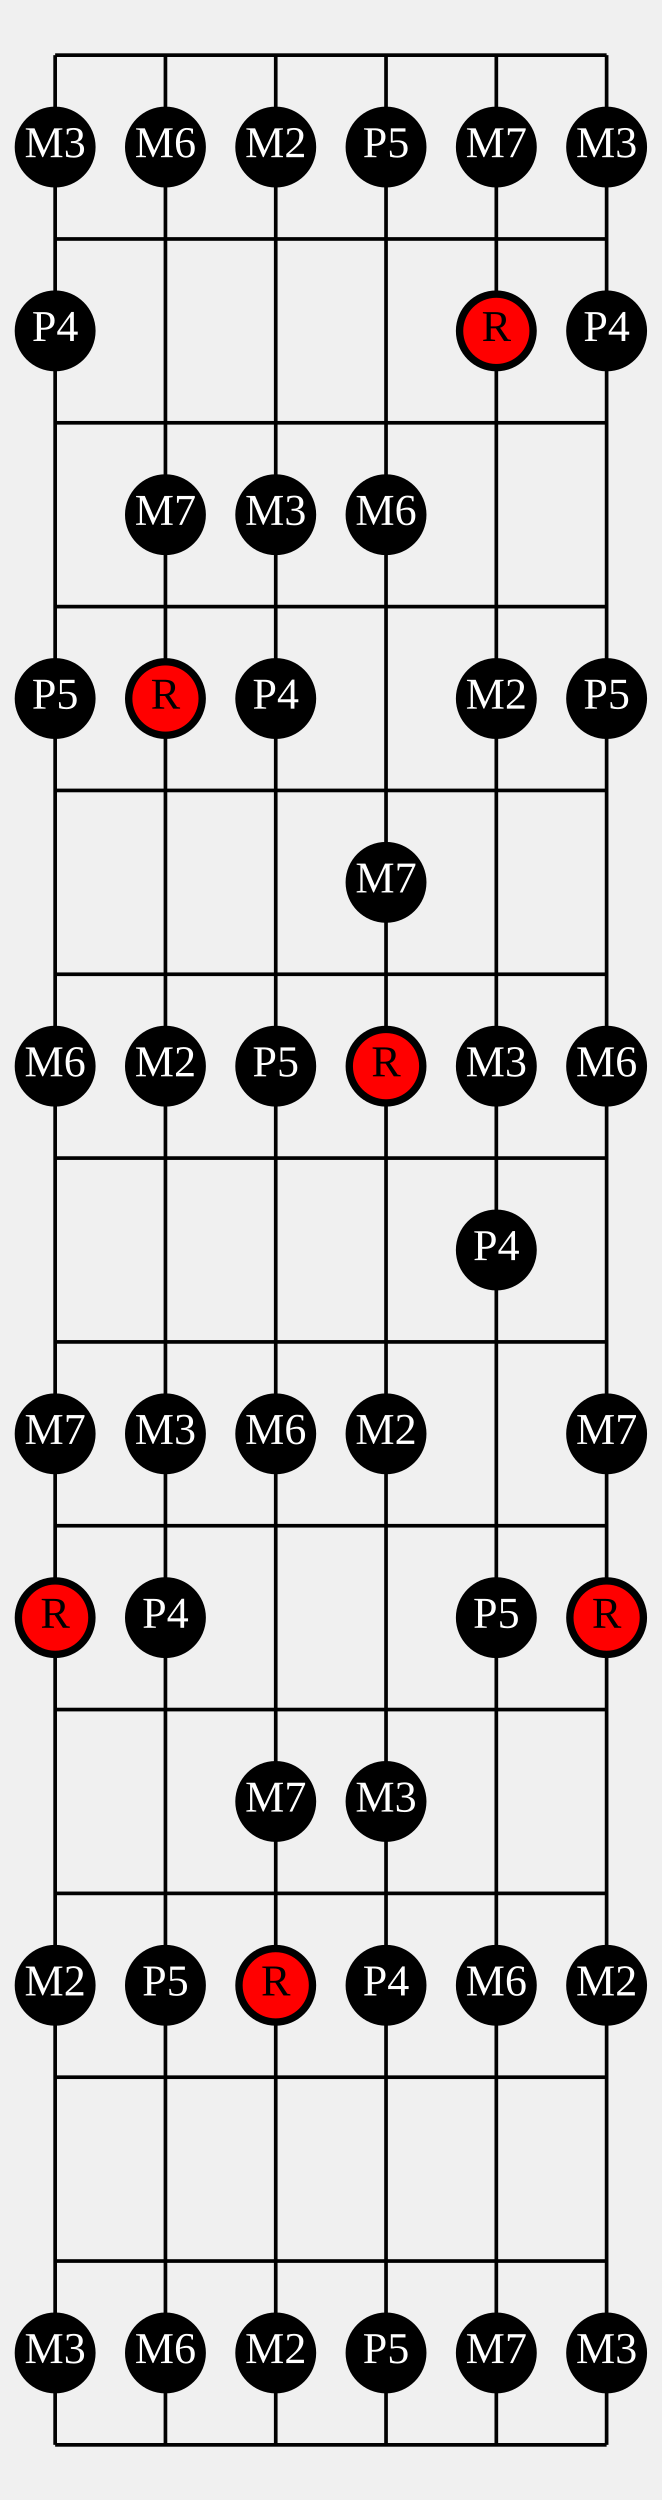
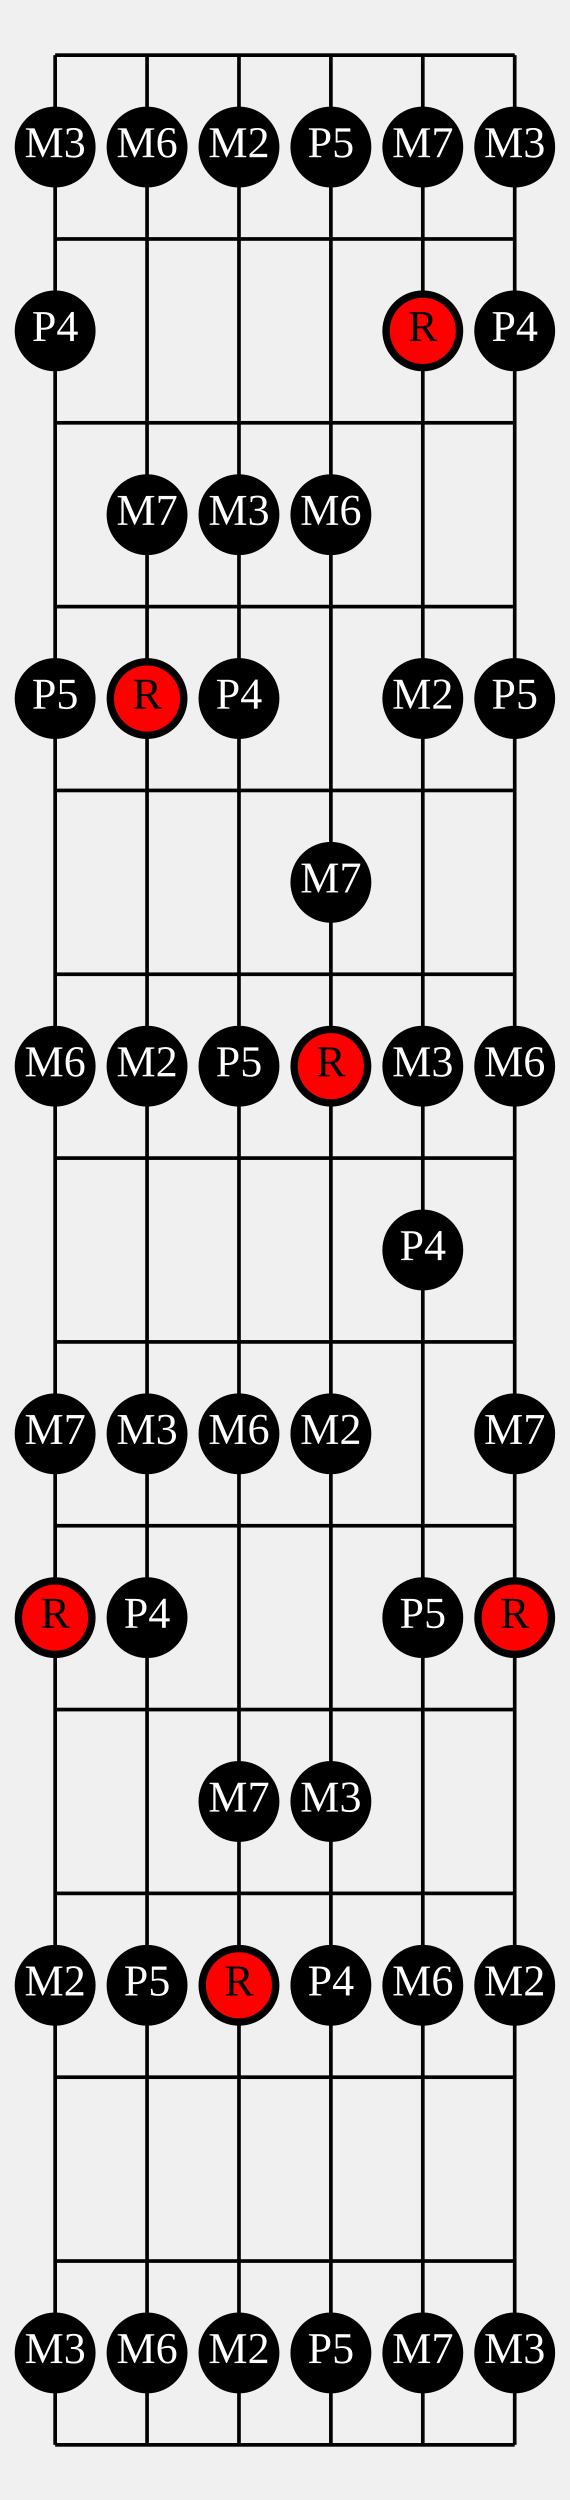
- <svg xmlns="http://www.w3.org/2000/svg" width="180.0" height="680" viewBox="0 0 180.0 680">
+ <svg xmlns="http://www.w3.org/2000/svg" width="155" height="680" viewBox="0 0 155 680">
  <defs>
</defs>
-   <path d="M15.0,15 L15.0,665" stroke="black" />
-   <path d="M45.0,15 L45.0,665" stroke="black" />
-   <path d="M75.0,15 L75.0,665" stroke="black" />
-   <path d="M105.0,15 L105.0,665" stroke="black" />
-   <path d="M135.0,15 L135.0,665" stroke="black" />
-   <path d="M165.0,15 L165.0,665" stroke="black" />
-   <path d="M15.0,15 L165.0,15" stroke="black" />
-   <path d="M15.0,65 L165.0,65" stroke="black" />
-   <path d="M15.0,115 L165.0,115" stroke="black" />
-   <path d="M15.0,165 L165.0,165" stroke="black" />
-   <path d="M15.0,215 L165.0,215" stroke="black" />
-   <path d="M15.0,265 L165.0,265" stroke="black" />
-   <path d="M15.0,315 L165.0,315" stroke="black" />
-   <path d="M15.0,365 L165.0,365" stroke="black" />
-   <path d="M15.0,415 L165.0,415" stroke="black" />
-   <path d="M15.0,465 L165.0,465" stroke="black" />
-   <path d="M15.0,515 L165.0,515" stroke="black" />
-   <path d="M15.0,565 L165.0,565" stroke="black" />
-   <path d="M15.0,615 L165.0,615" stroke="black" />
-   <path d="M15.0,665 L165.0,665" stroke="black" />
-   <circle cx="15.0" cy="40.0" r="10" fill="black" stroke-width="2" stroke="black" />
-   <text x="15.0" y="40.0" font-size="12" fill="white" text-anchor="middle" dominant-baseline="middle">M3</text>
-   <circle cx="45.0" cy="40.0" r="10" fill="black" stroke-width="2" stroke="black" />
-   <text x="45.0" y="40.0" font-size="12" fill="white" text-anchor="middle" dominant-baseline="middle">M6</text>
-   <circle cx="75.0" cy="40.0" r="10" fill="black" stroke-width="2" stroke="black" />
-   <text x="75.0" y="40.0" font-size="12" fill="white" text-anchor="middle" dominant-baseline="middle">M2</text>
-   <circle cx="105.0" cy="40.0" r="10" fill="black" stroke-width="2" stroke="black" />
-   <text x="105.0" y="40.0" font-size="12" fill="white" text-anchor="middle" dominant-baseline="middle">P5</text>
-   <circle cx="135.0" cy="40.0" r="10" fill="black" stroke-width="2" stroke="black" />
-   <text x="135.0" y="40.0" font-size="12" fill="white" text-anchor="middle" dominant-baseline="middle">M7</text>
-   <circle cx="165.0" cy="40.0" r="10" fill="black" stroke-width="2" stroke="black" />
-   <text x="165.0" y="40.0" font-size="12" fill="white" text-anchor="middle" dominant-baseline="middle">M3</text>
-   <circle cx="15.0" cy="90.0" r="10" fill="black" stroke-width="2" stroke="black" />
-   <text x="15.0" y="90.0" font-size="12" fill="white" text-anchor="middle" dominant-baseline="middle">P4</text>
-   <circle cx="135.0" cy="90.0" r="10" fill="red" stroke-width="2" stroke="black" />
-   <text x="135.0" y="90.0" font-size="12" fill="black" text-anchor="middle" dominant-baseline="middle">R</text>
-   <circle cx="165.0" cy="90.0" r="10" fill="black" stroke-width="2" stroke="black" />
-   <text x="165.0" y="90.0" font-size="12" fill="white" text-anchor="middle" dominant-baseline="middle">P4</text>
-   <circle cx="45.0" cy="140.0" r="10" fill="black" stroke-width="2" stroke="black" />
-   <text x="45.0" y="140.0" font-size="12" fill="white" text-anchor="middle" dominant-baseline="middle">M7</text>
-   <circle cx="75.0" cy="140.0" r="10" fill="black" stroke-width="2" stroke="black" />
-   <text x="75.0" y="140.0" font-size="12" fill="white" text-anchor="middle" dominant-baseline="middle">M3</text>
-   <circle cx="105.0" cy="140.0" r="10" fill="black" stroke-width="2" stroke="black" />
-   <text x="105.0" y="140.0" font-size="12" fill="white" text-anchor="middle" dominant-baseline="middle">M6</text>
-   <circle cx="15.0" cy="190.0" r="10" fill="black" stroke-width="2" stroke="black" />
-   <text x="15.0" y="190.0" font-size="12" fill="white" text-anchor="middle" dominant-baseline="middle">P5</text>
-   <circle cx="45.0" cy="190.0" r="10" fill="red" stroke-width="2" stroke="black" />
-   <text x="45.0" y="190.0" font-size="12" fill="black" text-anchor="middle" dominant-baseline="middle">R</text>
-   <circle cx="75.0" cy="190.0" r="10" fill="black" stroke-width="2" stroke="black" />
-   <text x="75.0" y="190.0" font-size="12" fill="white" text-anchor="middle" dominant-baseline="middle">P4</text>
-   <circle cx="135.0" cy="190.0" r="10" fill="black" stroke-width="2" stroke="black" />
-   <text x="135.0" y="190.0" font-size="12" fill="white" text-anchor="middle" dominant-baseline="middle">M2</text>
-   <circle cx="165.0" cy="190.0" r="10" fill="black" stroke-width="2" stroke="black" />
-   <text x="165.0" y="190.0" font-size="12" fill="white" text-anchor="middle" dominant-baseline="middle">P5</text>
-   <circle cx="105.0" cy="240.0" r="10" fill="black" stroke-width="2" stroke="black" />
-   <text x="105.0" y="240.0" font-size="12" fill="white" text-anchor="middle" dominant-baseline="middle">M7</text>
-   <circle cx="15.0" cy="290.0" r="10" fill="black" stroke-width="2" stroke="black" />
-   <text x="15.0" y="290.0" font-size="12" fill="white" text-anchor="middle" dominant-baseline="middle">M6</text>
-   <circle cx="45.0" cy="290.0" r="10" fill="black" stroke-width="2" stroke="black" />
-   <text x="45.0" y="290.0" font-size="12" fill="white" text-anchor="middle" dominant-baseline="middle">M2</text>
-   <circle cx="75.0" cy="290.0" r="10" fill="black" stroke-width="2" stroke="black" />
-   <text x="75.0" y="290.0" font-size="12" fill="white" text-anchor="middle" dominant-baseline="middle">P5</text>
-   <circle cx="105.0" cy="290.0" r="10" fill="red" stroke-width="2" stroke="black" />
-   <text x="105.0" y="290.0" font-size="12" fill="black" text-anchor="middle" dominant-baseline="middle">R</text>
-   <circle cx="135.0" cy="290.0" r="10" fill="black" stroke-width="2" stroke="black" />
-   <text x="135.0" y="290.0" font-size="12" fill="white" text-anchor="middle" dominant-baseline="middle">M3</text>
-   <circle cx="165.0" cy="290.0" r="10" fill="black" stroke-width="2" stroke="black" />
-   <text x="165.0" y="290.0" font-size="12" fill="white" text-anchor="middle" dominant-baseline="middle">M6</text>
-   <circle cx="135.0" cy="340.0" r="10" fill="black" stroke-width="2" stroke="black" />
-   <text x="135.0" y="340.0" font-size="12" fill="white" text-anchor="middle" dominant-baseline="middle">P4</text>
-   <circle cx="15.0" cy="390.0" r="10" fill="black" stroke-width="2" stroke="black" />
-   <text x="15.0" y="390.0" font-size="12" fill="white" text-anchor="middle" dominant-baseline="middle">M7</text>
-   <circle cx="45.0" cy="390.0" r="10" fill="black" stroke-width="2" stroke="black" />
-   <text x="45.0" y="390.0" font-size="12" fill="white" text-anchor="middle" dominant-baseline="middle">M3</text>
-   <circle cx="75.0" cy="390.0" r="10" fill="black" stroke-width="2" stroke="black" />
-   <text x="75.0" y="390.0" font-size="12" fill="white" text-anchor="middle" dominant-baseline="middle">M6</text>
-   <circle cx="105.0" cy="390.0" r="10" fill="black" stroke-width="2" stroke="black" />
-   <text x="105.0" y="390.0" font-size="12" fill="white" text-anchor="middle" dominant-baseline="middle">M2</text>
-   <circle cx="165.0" cy="390.0" r="10" fill="black" stroke-width="2" stroke="black" />
-   <text x="165.0" y="390.0" font-size="12" fill="white" text-anchor="middle" dominant-baseline="middle">M7</text>
-   <circle cx="15.0" cy="440.0" r="10" fill="red" stroke-width="2" stroke="black" />
-   <text x="15.0" y="440.0" font-size="12" fill="black" text-anchor="middle" dominant-baseline="middle">R</text>
-   <circle cx="45.0" cy="440.0" r="10" fill="black" stroke-width="2" stroke="black" />
-   <text x="45.0" y="440.0" font-size="12" fill="white" text-anchor="middle" dominant-baseline="middle">P4</text>
-   <circle cx="135.0" cy="440.0" r="10" fill="black" stroke-width="2" stroke="black" />
-   <text x="135.0" y="440.0" font-size="12" fill="white" text-anchor="middle" dominant-baseline="middle">P5</text>
-   <circle cx="165.0" cy="440.0" r="10" fill="red" stroke-width="2" stroke="black" />
-   <text x="165.0" y="440.0" font-size="12" fill="black" text-anchor="middle" dominant-baseline="middle">R</text>
-   <circle cx="75.0" cy="490.0" r="10" fill="black" stroke-width="2" stroke="black" />
-   <text x="75.0" y="490.0" font-size="12" fill="white" text-anchor="middle" dominant-baseline="middle">M7</text>
-   <circle cx="105.0" cy="490.0" r="10" fill="black" stroke-width="2" stroke="black" />
-   <text x="105.0" y="490.0" font-size="12" fill="white" text-anchor="middle" dominant-baseline="middle">M3</text>
-   <circle cx="15.0" cy="540.0" r="10" fill="black" stroke-width="2" stroke="black" />
-   <text x="15.0" y="540.0" font-size="12" fill="white" text-anchor="middle" dominant-baseline="middle">M2</text>
-   <circle cx="45.0" cy="540.0" r="10" fill="black" stroke-width="2" stroke="black" />
-   <text x="45.0" y="540.0" font-size="12" fill="white" text-anchor="middle" dominant-baseline="middle">P5</text>
-   <circle cx="75.0" cy="540.0" r="10" fill="red" stroke-width="2" stroke="black" />
-   <text x="75.0" y="540.0" font-size="12" fill="black" text-anchor="middle" dominant-baseline="middle">R</text>
-   <circle cx="105.0" cy="540.0" r="10" fill="black" stroke-width="2" stroke="black" />
-   <text x="105.0" y="540.0" font-size="12" fill="white" text-anchor="middle" dominant-baseline="middle">P4</text>
-   <circle cx="135.0" cy="540.0" r="10" fill="black" stroke-width="2" stroke="black" />
-   <text x="135.0" y="540.0" font-size="12" fill="white" text-anchor="middle" dominant-baseline="middle">M6</text>
-   <circle cx="165.0" cy="540.0" r="10" fill="black" stroke-width="2" stroke="black" />
-   <text x="165.0" y="540.0" font-size="12" fill="white" text-anchor="middle" dominant-baseline="middle">M2</text>
-   <circle cx="15.0" cy="640.0" r="10" fill="black" stroke-width="2" stroke="black" />
-   <text x="15.0" y="640.0" font-size="12" fill="white" text-anchor="middle" dominant-baseline="middle">M3</text>
-   <circle cx="45.0" cy="640.0" r="10" fill="black" stroke-width="2" stroke="black" />
-   <text x="45.0" y="640.0" font-size="12" fill="white" text-anchor="middle" dominant-baseline="middle">M6</text>
-   <circle cx="75.0" cy="640.0" r="10" fill="black" stroke-width="2" stroke="black" />
-   <text x="75.0" y="640.0" font-size="12" fill="white" text-anchor="middle" dominant-baseline="middle">M2</text>
-   <circle cx="105.0" cy="640.0" r="10" fill="black" stroke-width="2" stroke="black" />
-   <text x="105.0" y="640.0" font-size="12" fill="white" text-anchor="middle" dominant-baseline="middle">P5</text>
-   <circle cx="135.0" cy="640.0" r="10" fill="black" stroke-width="2" stroke="black" />
-   <text x="135.0" y="640.0" font-size="12" fill="white" text-anchor="middle" dominant-baseline="middle">M7</text>
-   <circle cx="165.0" cy="640.0" r="10" fill="black" stroke-width="2" stroke="black" />
-   <text x="165.0" y="640.0" font-size="12" fill="white" text-anchor="middle" dominant-baseline="middle">M3</text>
+   <path d="M15,15 L15,665" stroke="black" />
+   <path d="M40,15 L40,665" stroke="black" />
+   <path d="M65,15 L65,665" stroke="black" />
+   <path d="M90,15 L90,665" stroke="black" />
+   <path d="M115,15 L115,665" stroke="black" />
+   <path d="M140,15 L140,665" stroke="black" />
+   <path d="M15,15 L140,15" stroke="black" />
+   <path d="M15,65 L140,65" stroke="black" />
+   <path d="M15,115 L140,115" stroke="black" />
+   <path d="M15,165 L140,165" stroke="black" />
+   <path d="M15,215 L140,215" stroke="black" />
+   <path d="M15,265 L140,265" stroke="black" />
+   <path d="M15,315 L140,315" stroke="black" />
+   <path d="M15,365 L140,365" stroke="black" />
+   <path d="M15,415 L140,415" stroke="black" />
+   <path d="M15,465 L140,465" stroke="black" />
+   <path d="M15,515 L140,515" stroke="black" />
+   <path d="M15,565 L140,565" stroke="black" />
+   <path d="M15,615 L140,615" stroke="black" />
+   <path d="M15,665 L140,665" stroke="black" />
+   <circle cx="15" cy="40.0" r="10" fill="black" stroke-width="2" stroke="black" />
+   <text x="15" y="40.0" font-size="12" fill="white" text-anchor="middle" dominant-baseline="middle">M3</text>
+   <circle cx="40" cy="40.0" r="10" fill="black" stroke-width="2" stroke="black" />
+   <text x="40" y="40.0" font-size="12" fill="white" text-anchor="middle" dominant-baseline="middle">M6</text>
+   <circle cx="65" cy="40.0" r="10" fill="black" stroke-width="2" stroke="black" />
+   <text x="65" y="40.0" font-size="12" fill="white" text-anchor="middle" dominant-baseline="middle">M2</text>
+   <circle cx="90" cy="40.0" r="10" fill="black" stroke-width="2" stroke="black" />
+   <text x="90" y="40.0" font-size="12" fill="white" text-anchor="middle" dominant-baseline="middle">P5</text>
+   <circle cx="115" cy="40.0" r="10" fill="black" stroke-width="2" stroke="black" />
+   <text x="115" y="40.0" font-size="12" fill="white" text-anchor="middle" dominant-baseline="middle">M7</text>
+   <circle cx="140" cy="40.0" r="10" fill="black" stroke-width="2" stroke="black" />
+   <text x="140" y="40.0" font-size="12" fill="white" text-anchor="middle" dominant-baseline="middle">M3</text>
+   <circle cx="15" cy="90.0" r="10" fill="black" stroke-width="2" stroke="black" />
+   <text x="15" y="90.0" font-size="12" fill="white" text-anchor="middle" dominant-baseline="middle">P4</text>
+   <circle cx="115" cy="90.0" r="10" fill="red" stroke-width="2" stroke="black" />
+   <text x="115" y="90.0" font-size="12" fill="black" text-anchor="middle" dominant-baseline="middle">R</text>
+   <circle cx="140" cy="90.0" r="10" fill="black" stroke-width="2" stroke="black" />
+   <text x="140" y="90.0" font-size="12" fill="white" text-anchor="middle" dominant-baseline="middle">P4</text>
+   <circle cx="40" cy="140.0" r="10" fill="black" stroke-width="2" stroke="black" />
+   <text x="40" y="140.0" font-size="12" fill="white" text-anchor="middle" dominant-baseline="middle">M7</text>
+   <circle cx="65" cy="140.0" r="10" fill="black" stroke-width="2" stroke="black" />
+   <text x="65" y="140.0" font-size="12" fill="white" text-anchor="middle" dominant-baseline="middle">M3</text>
+   <circle cx="90" cy="140.0" r="10" fill="black" stroke-width="2" stroke="black" />
+   <text x="90" y="140.0" font-size="12" fill="white" text-anchor="middle" dominant-baseline="middle">M6</text>
+   <circle cx="15" cy="190.0" r="10" fill="black" stroke-width="2" stroke="black" />
+   <text x="15" y="190.0" font-size="12" fill="white" text-anchor="middle" dominant-baseline="middle">P5</text>
+   <circle cx="40" cy="190.0" r="10" fill="red" stroke-width="2" stroke="black" />
+   <text x="40" y="190.0" font-size="12" fill="black" text-anchor="middle" dominant-baseline="middle">R</text>
+   <circle cx="65" cy="190.0" r="10" fill="black" stroke-width="2" stroke="black" />
+   <text x="65" y="190.0" font-size="12" fill="white" text-anchor="middle" dominant-baseline="middle">P4</text>
+   <circle cx="115" cy="190.0" r="10" fill="black" stroke-width="2" stroke="black" />
+   <text x="115" y="190.0" font-size="12" fill="white" text-anchor="middle" dominant-baseline="middle">M2</text>
+   <circle cx="140" cy="190.0" r="10" fill="black" stroke-width="2" stroke="black" />
+   <text x="140" y="190.0" font-size="12" fill="white" text-anchor="middle" dominant-baseline="middle">P5</text>
+   <circle cx="90" cy="240.0" r="10" fill="black" stroke-width="2" stroke="black" />
+   <text x="90" y="240.0" font-size="12" fill="white" text-anchor="middle" dominant-baseline="middle">M7</text>
+   <circle cx="15" cy="290.0" r="10" fill="black" stroke-width="2" stroke="black" />
+   <text x="15" y="290.0" font-size="12" fill="white" text-anchor="middle" dominant-baseline="middle">M6</text>
+   <circle cx="40" cy="290.0" r="10" fill="black" stroke-width="2" stroke="black" />
+   <text x="40" y="290.0" font-size="12" fill="white" text-anchor="middle" dominant-baseline="middle">M2</text>
+   <circle cx="65" cy="290.0" r="10" fill="black" stroke-width="2" stroke="black" />
+   <text x="65" y="290.0" font-size="12" fill="white" text-anchor="middle" dominant-baseline="middle">P5</text>
+   <circle cx="90" cy="290.0" r="10" fill="red" stroke-width="2" stroke="black" />
+   <text x="90" y="290.0" font-size="12" fill="black" text-anchor="middle" dominant-baseline="middle">R</text>
+   <circle cx="115" cy="290.0" r="10" fill="black" stroke-width="2" stroke="black" />
+   <text x="115" y="290.0" font-size="12" fill="white" text-anchor="middle" dominant-baseline="middle">M3</text>
+   <circle cx="140" cy="290.0" r="10" fill="black" stroke-width="2" stroke="black" />
+   <text x="140" y="290.0" font-size="12" fill="white" text-anchor="middle" dominant-baseline="middle">M6</text>
+   <circle cx="115" cy="340.0" r="10" fill="black" stroke-width="2" stroke="black" />
+   <text x="115" y="340.0" font-size="12" fill="white" text-anchor="middle" dominant-baseline="middle">P4</text>
+   <circle cx="15" cy="390.0" r="10" fill="black" stroke-width="2" stroke="black" />
+   <text x="15" y="390.0" font-size="12" fill="white" text-anchor="middle" dominant-baseline="middle">M7</text>
+   <circle cx="40" cy="390.0" r="10" fill="black" stroke-width="2" stroke="black" />
+   <text x="40" y="390.0" font-size="12" fill="white" text-anchor="middle" dominant-baseline="middle">M3</text>
+   <circle cx="65" cy="390.0" r="10" fill="black" stroke-width="2" stroke="black" />
+   <text x="65" y="390.0" font-size="12" fill="white" text-anchor="middle" dominant-baseline="middle">M6</text>
+   <circle cx="90" cy="390.0" r="10" fill="black" stroke-width="2" stroke="black" />
+   <text x="90" y="390.0" font-size="12" fill="white" text-anchor="middle" dominant-baseline="middle">M2</text>
+   <circle cx="140" cy="390.0" r="10" fill="black" stroke-width="2" stroke="black" />
+   <text x="140" y="390.0" font-size="12" fill="white" text-anchor="middle" dominant-baseline="middle">M7</text>
+   <circle cx="15" cy="440.0" r="10" fill="red" stroke-width="2" stroke="black" />
+   <text x="15" y="440.0" font-size="12" fill="black" text-anchor="middle" dominant-baseline="middle">R</text>
+   <circle cx="40" cy="440.0" r="10" fill="black" stroke-width="2" stroke="black" />
+   <text x="40" y="440.0" font-size="12" fill="white" text-anchor="middle" dominant-baseline="middle">P4</text>
+   <circle cx="115" cy="440.0" r="10" fill="black" stroke-width="2" stroke="black" />
+   <text x="115" y="440.0" font-size="12" fill="white" text-anchor="middle" dominant-baseline="middle">P5</text>
+   <circle cx="140" cy="440.0" r="10" fill="red" stroke-width="2" stroke="black" />
+   <text x="140" y="440.0" font-size="12" fill="black" text-anchor="middle" dominant-baseline="middle">R</text>
+   <circle cx="65" cy="490.0" r="10" fill="black" stroke-width="2" stroke="black" />
+   <text x="65" y="490.0" font-size="12" fill="white" text-anchor="middle" dominant-baseline="middle">M7</text>
+   <circle cx="90" cy="490.0" r="10" fill="black" stroke-width="2" stroke="black" />
+   <text x="90" y="490.0" font-size="12" fill="white" text-anchor="middle" dominant-baseline="middle">M3</text>
+   <circle cx="15" cy="540.0" r="10" fill="black" stroke-width="2" stroke="black" />
+   <text x="15" y="540.0" font-size="12" fill="white" text-anchor="middle" dominant-baseline="middle">M2</text>
+   <circle cx="40" cy="540.0" r="10" fill="black" stroke-width="2" stroke="black" />
+   <text x="40" y="540.0" font-size="12" fill="white" text-anchor="middle" dominant-baseline="middle">P5</text>
+   <circle cx="65" cy="540.0" r="10" fill="red" stroke-width="2" stroke="black" />
+   <text x="65" y="540.0" font-size="12" fill="black" text-anchor="middle" dominant-baseline="middle">R</text>
+   <circle cx="90" cy="540.0" r="10" fill="black" stroke-width="2" stroke="black" />
+   <text x="90" y="540.0" font-size="12" fill="white" text-anchor="middle" dominant-baseline="middle">P4</text>
+   <circle cx="115" cy="540.0" r="10" fill="black" stroke-width="2" stroke="black" />
+   <text x="115" y="540.0" font-size="12" fill="white" text-anchor="middle" dominant-baseline="middle">M6</text>
+   <circle cx="140" cy="540.0" r="10" fill="black" stroke-width="2" stroke="black" />
+   <text x="140" y="540.0" font-size="12" fill="white" text-anchor="middle" dominant-baseline="middle">M2</text>
+   <circle cx="15" cy="640.0" r="10" fill="black" stroke-width="2" stroke="black" />
+   <text x="15" y="640.0" font-size="12" fill="white" text-anchor="middle" dominant-baseline="middle">M3</text>
+   <circle cx="40" cy="640.0" r="10" fill="black" stroke-width="2" stroke="black" />
+   <text x="40" y="640.0" font-size="12" fill="white" text-anchor="middle" dominant-baseline="middle">M6</text>
+   <circle cx="65" cy="640.0" r="10" fill="black" stroke-width="2" stroke="black" />
+   <text x="65" y="640.0" font-size="12" fill="white" text-anchor="middle" dominant-baseline="middle">M2</text>
+   <circle cx="90" cy="640.0" r="10" fill="black" stroke-width="2" stroke="black" />
+   <text x="90" y="640.0" font-size="12" fill="white" text-anchor="middle" dominant-baseline="middle">P5</text>
+   <circle cx="115" cy="640.0" r="10" fill="black" stroke-width="2" stroke="black" />
+   <text x="115" y="640.0" font-size="12" fill="white" text-anchor="middle" dominant-baseline="middle">M7</text>
+   <circle cx="140" cy="640.0" r="10" fill="black" stroke-width="2" stroke="black" />
+   <text x="140" y="640.0" font-size="12" fill="white" text-anchor="middle" dominant-baseline="middle">M3</text>
</svg>
